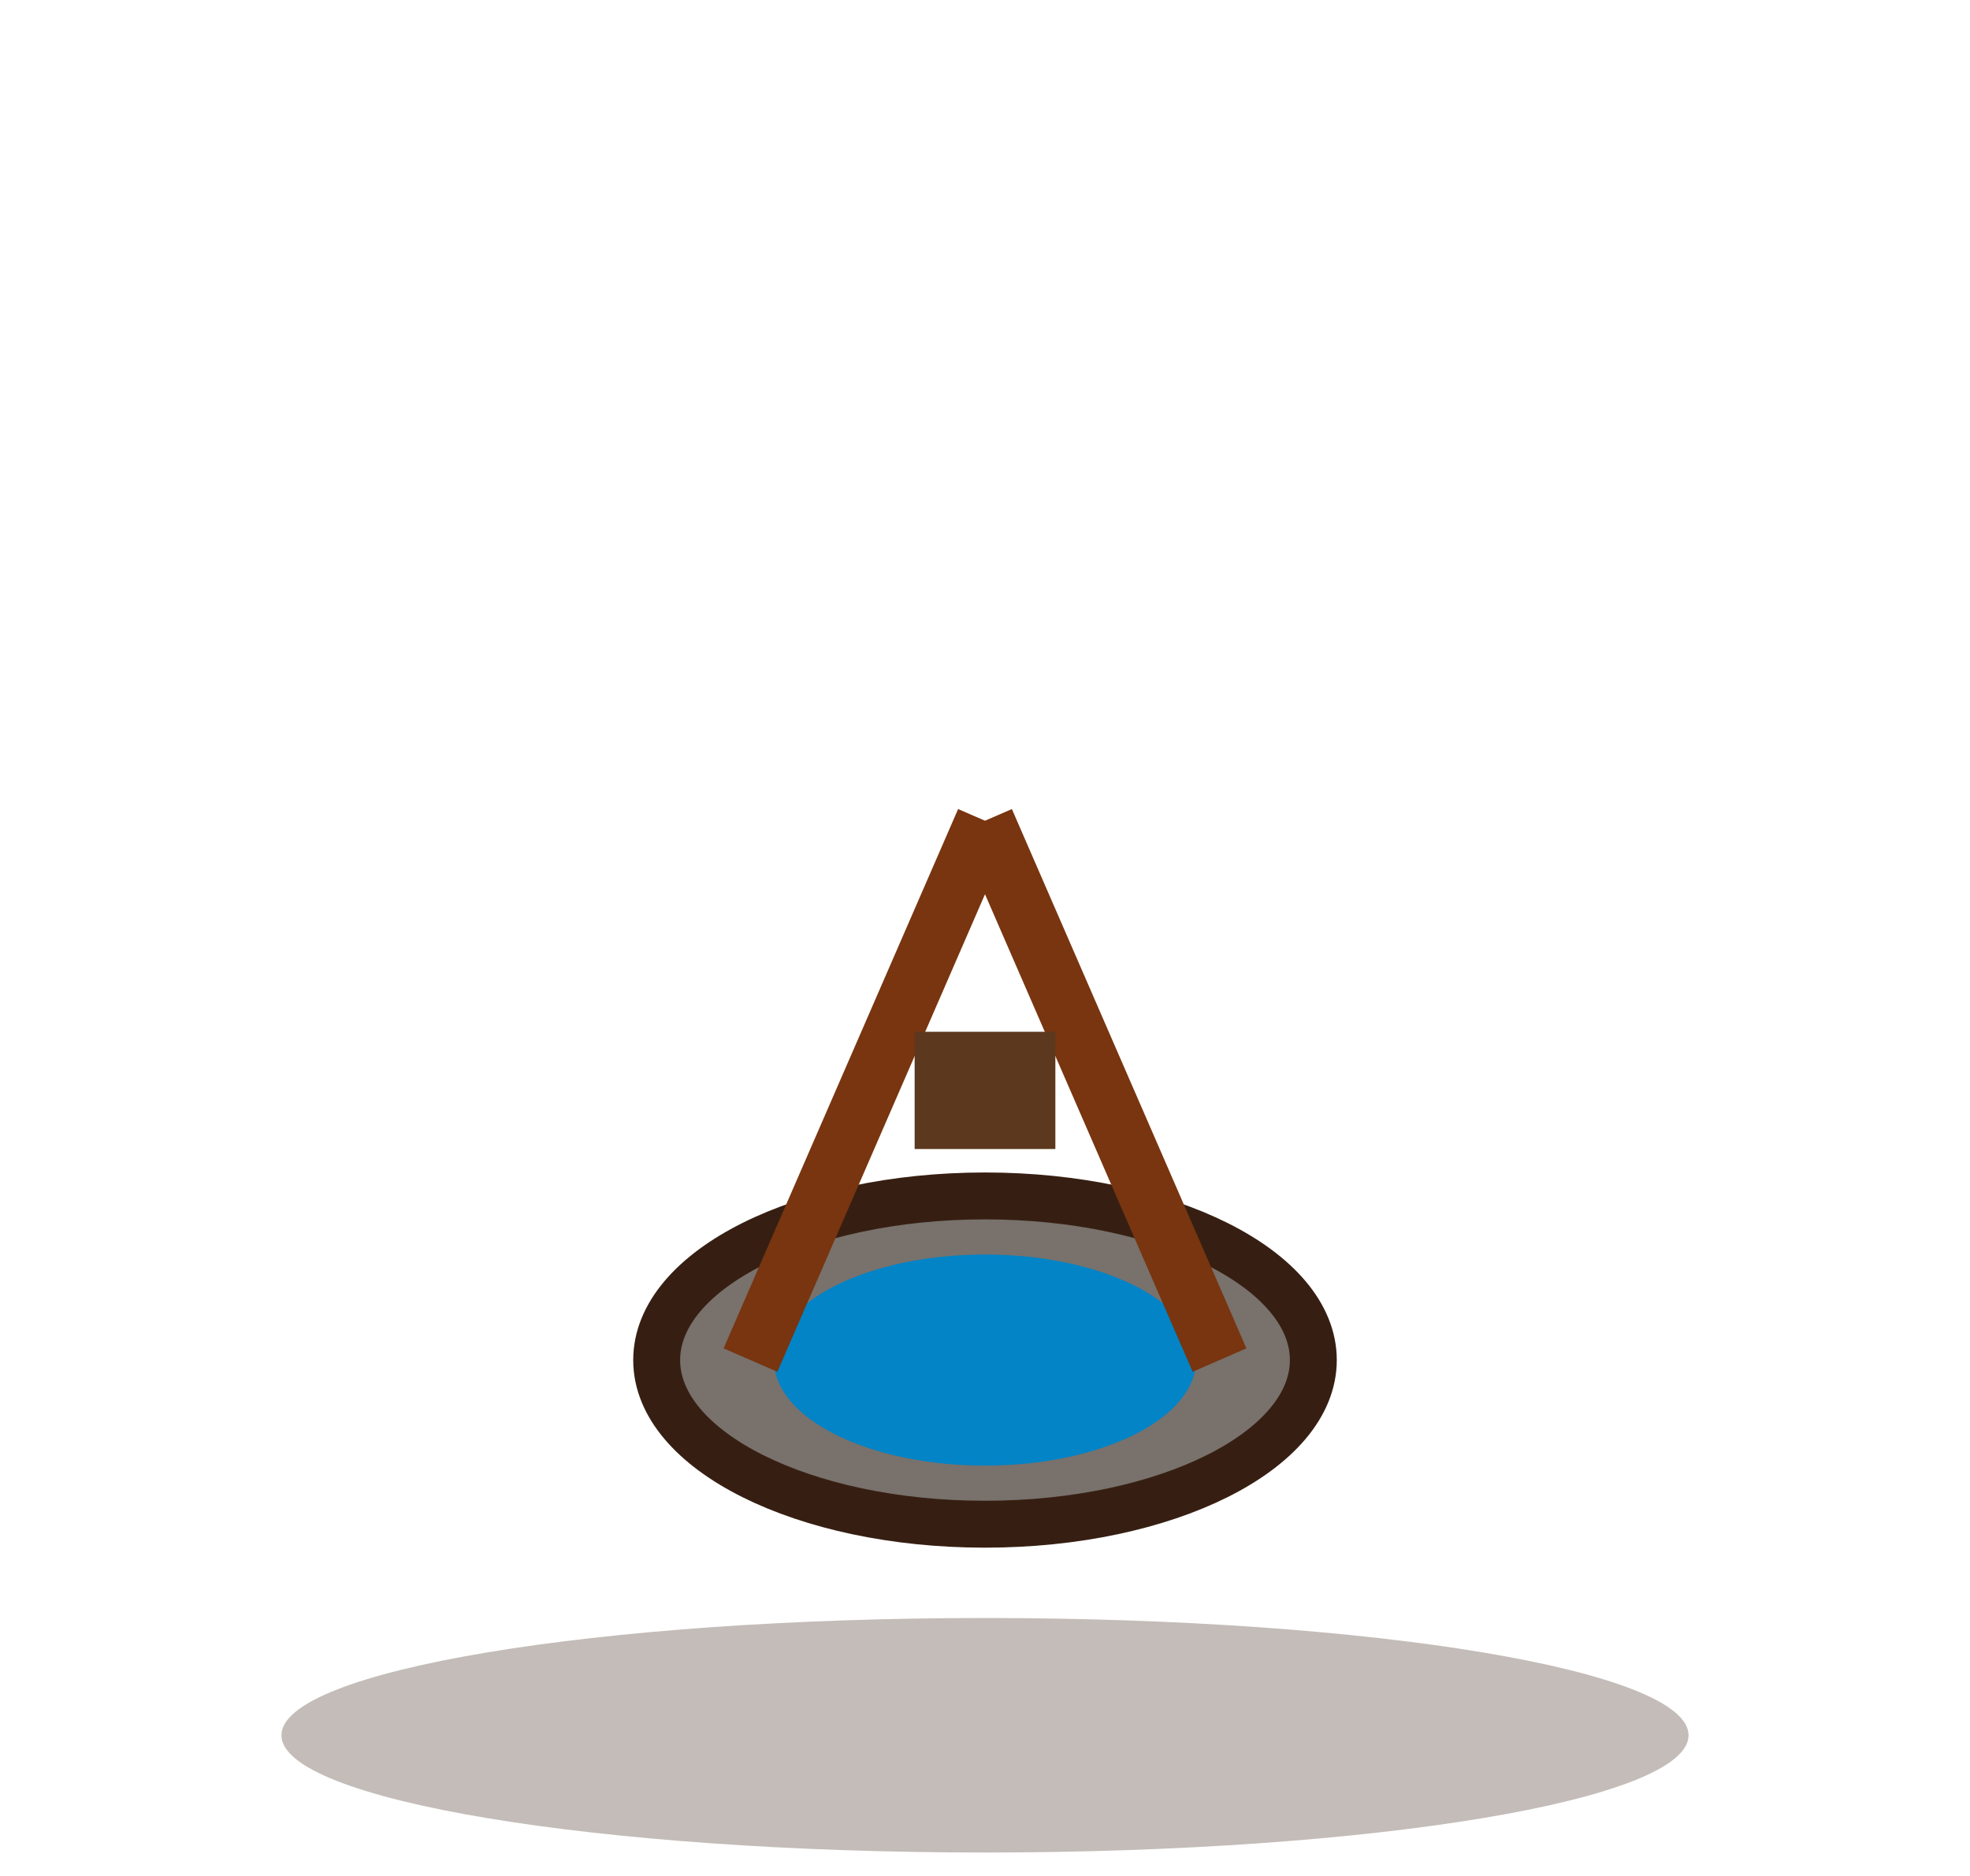
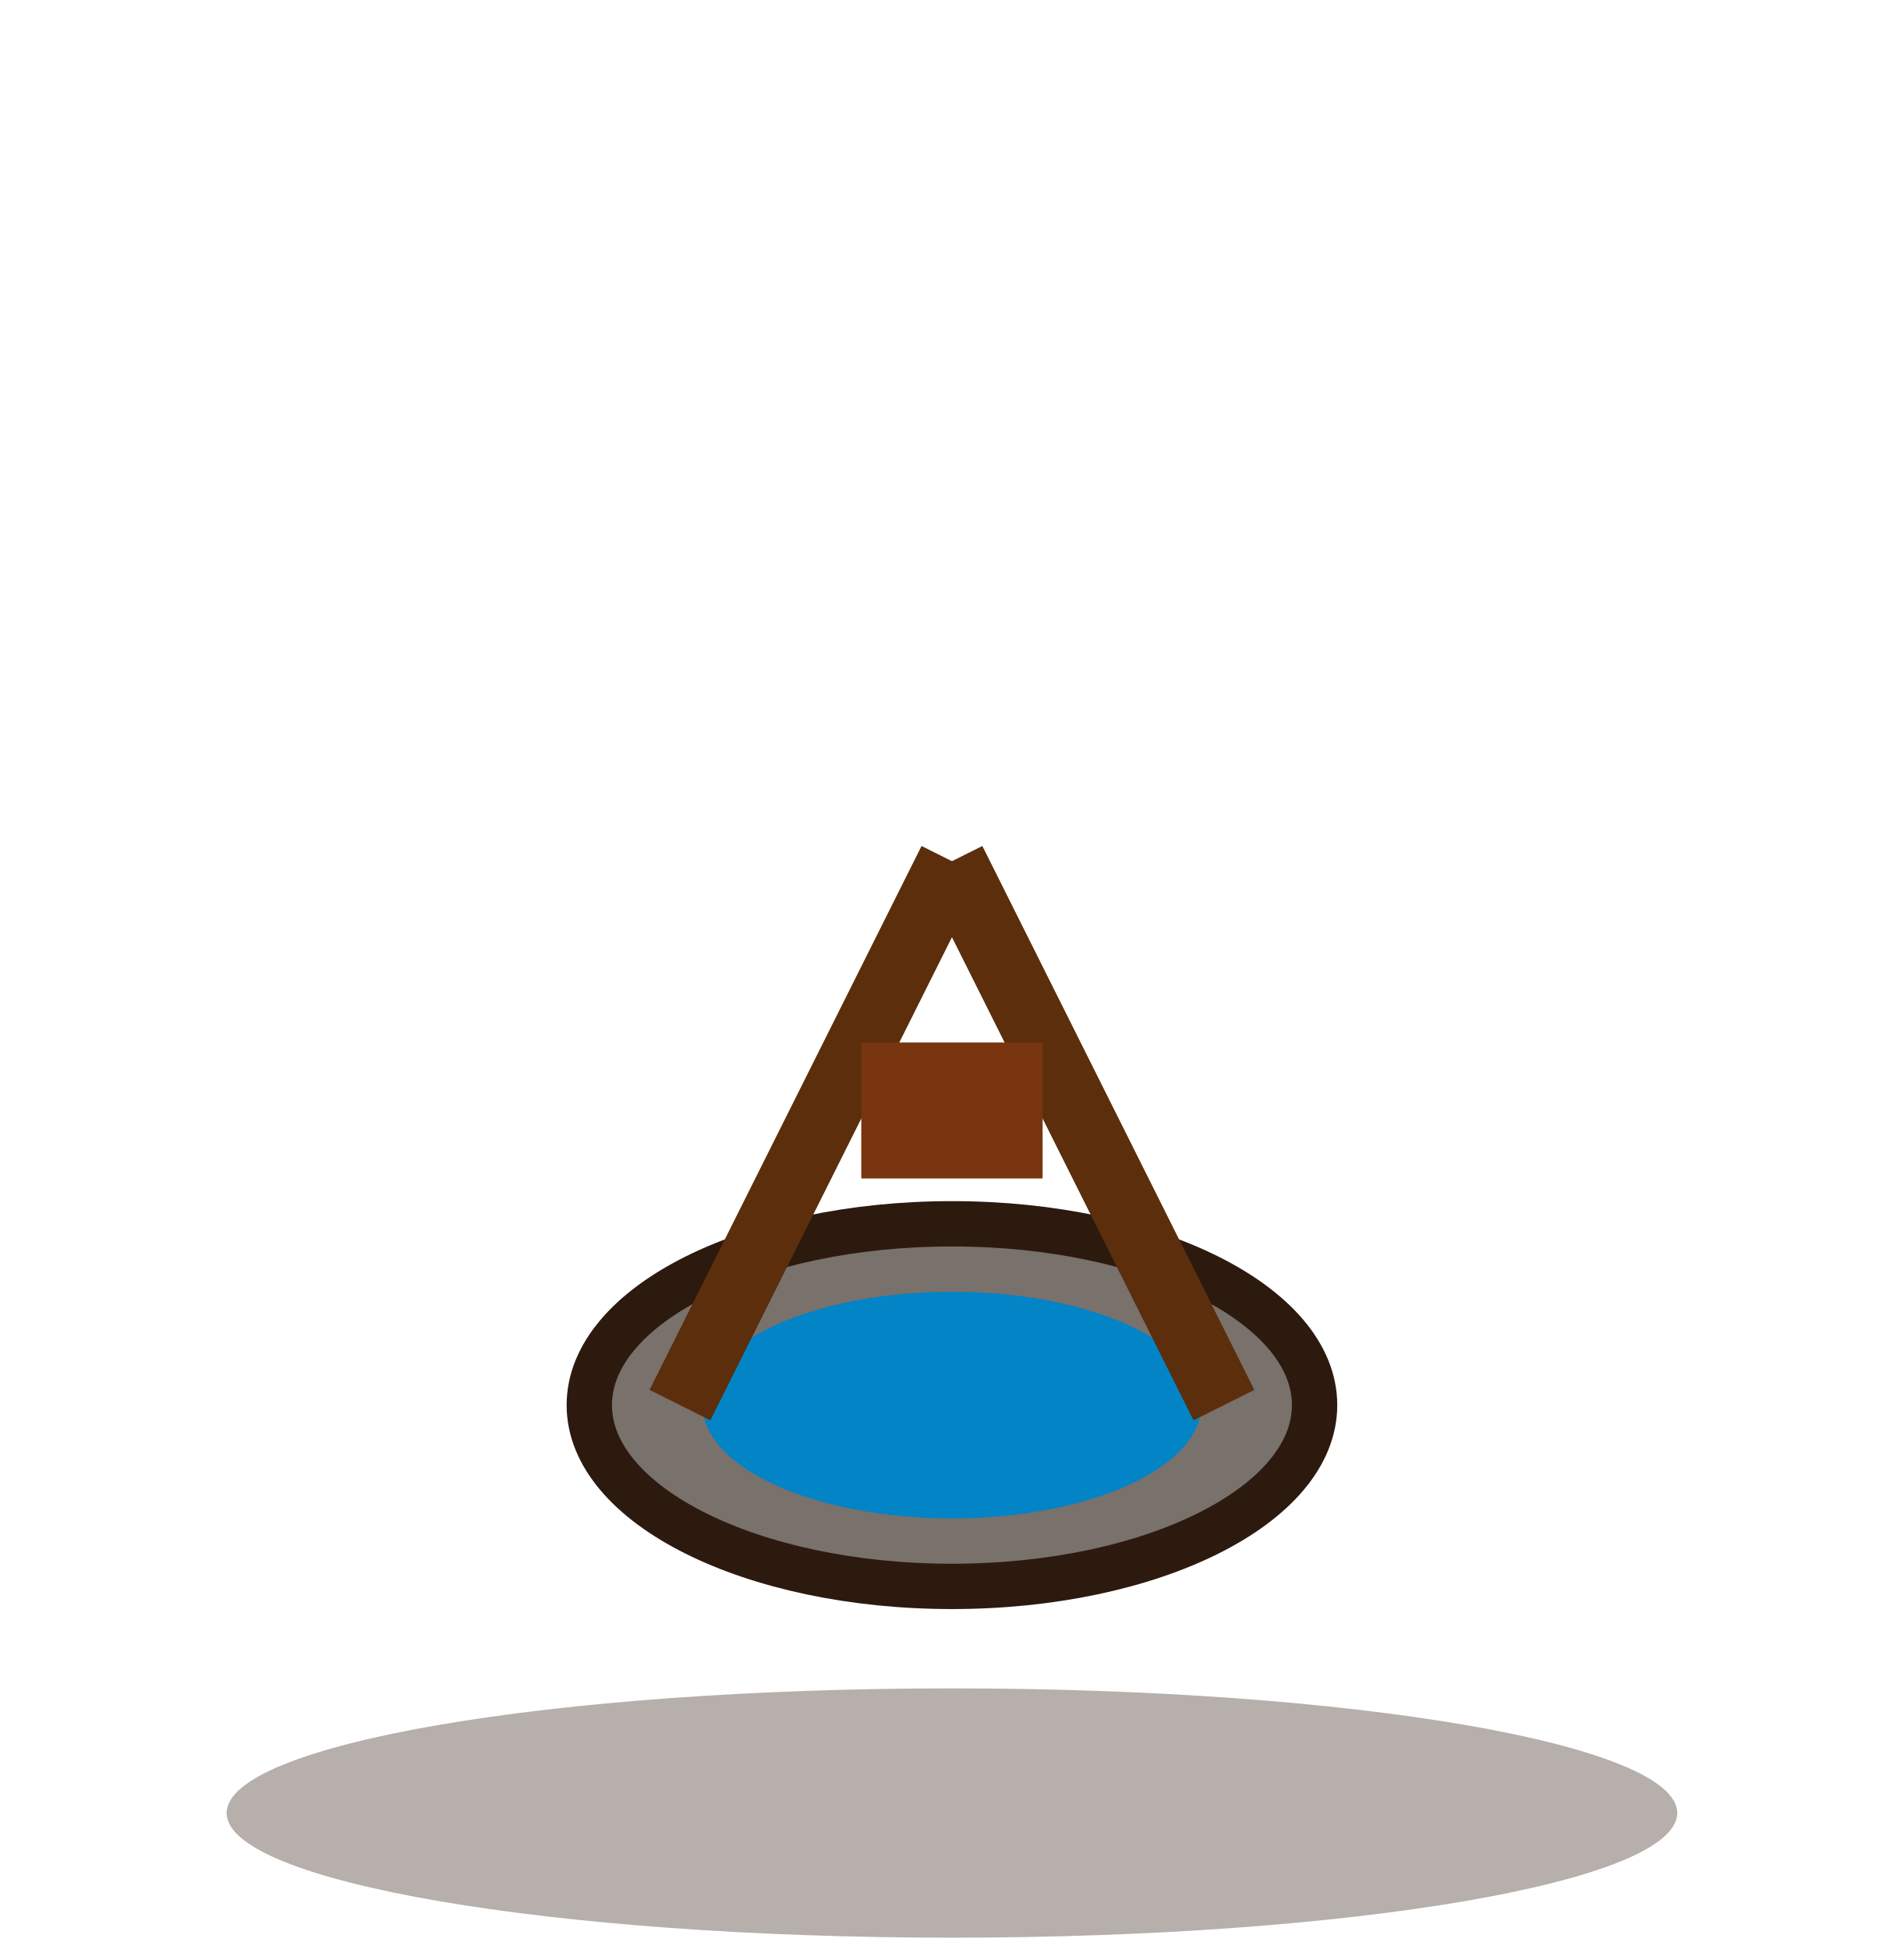
- <svg xmlns="http://www.w3.org/2000/svg" viewBox="0 0 84 80" width="84" height="80">
-   <ellipse cx="42" cy="74" rx="30" ry="5" fill="#361F12" opacity="0.3" />
-   <ellipse cx="42" cy="58" rx="14" ry="7" fill="#78716C" stroke="#361F12" stroke-width="2" />
-   <ellipse cx="42" cy="58" rx="9" ry="4.5" fill="#0284C7" />
-   <line x1="32" y1="58" x2="42" y2="35" stroke="#78350F" stroke-width="2.5" />
-   <line x1="52" y1="58" x2="42" y2="35" stroke="#78350F" stroke-width="2.5" />
-   <rect x="39" y="44" width="6" height="5" fill="#5C381E" />
+ <svg xmlns="http://www.w3.org/2000/svg" viewBox="0 0 84 86" width="84" height="86">
+   <ellipse cx="42" cy="80" rx="32" ry="5.5" fill="#2D1A0E" opacity="0.35" />
+   <ellipse cx="42" cy="62" rx="16" ry="8" fill="#78716C" stroke="#2D1A0E" stroke-width="2" />
+   <ellipse cx="42" cy="62" rx="11" ry="5" fill="#0284C7" />
+   <line x1="30" y1="62" x2="42" y2="38" stroke="#5C2E0B" stroke-width="3" />
+   <line x1="54" y1="62" x2="42" y2="38" stroke="#5C2E0B" stroke-width="3" />
+   <rect x="38" y="46" width="8" height="6" fill="#78350F" />
</svg>
